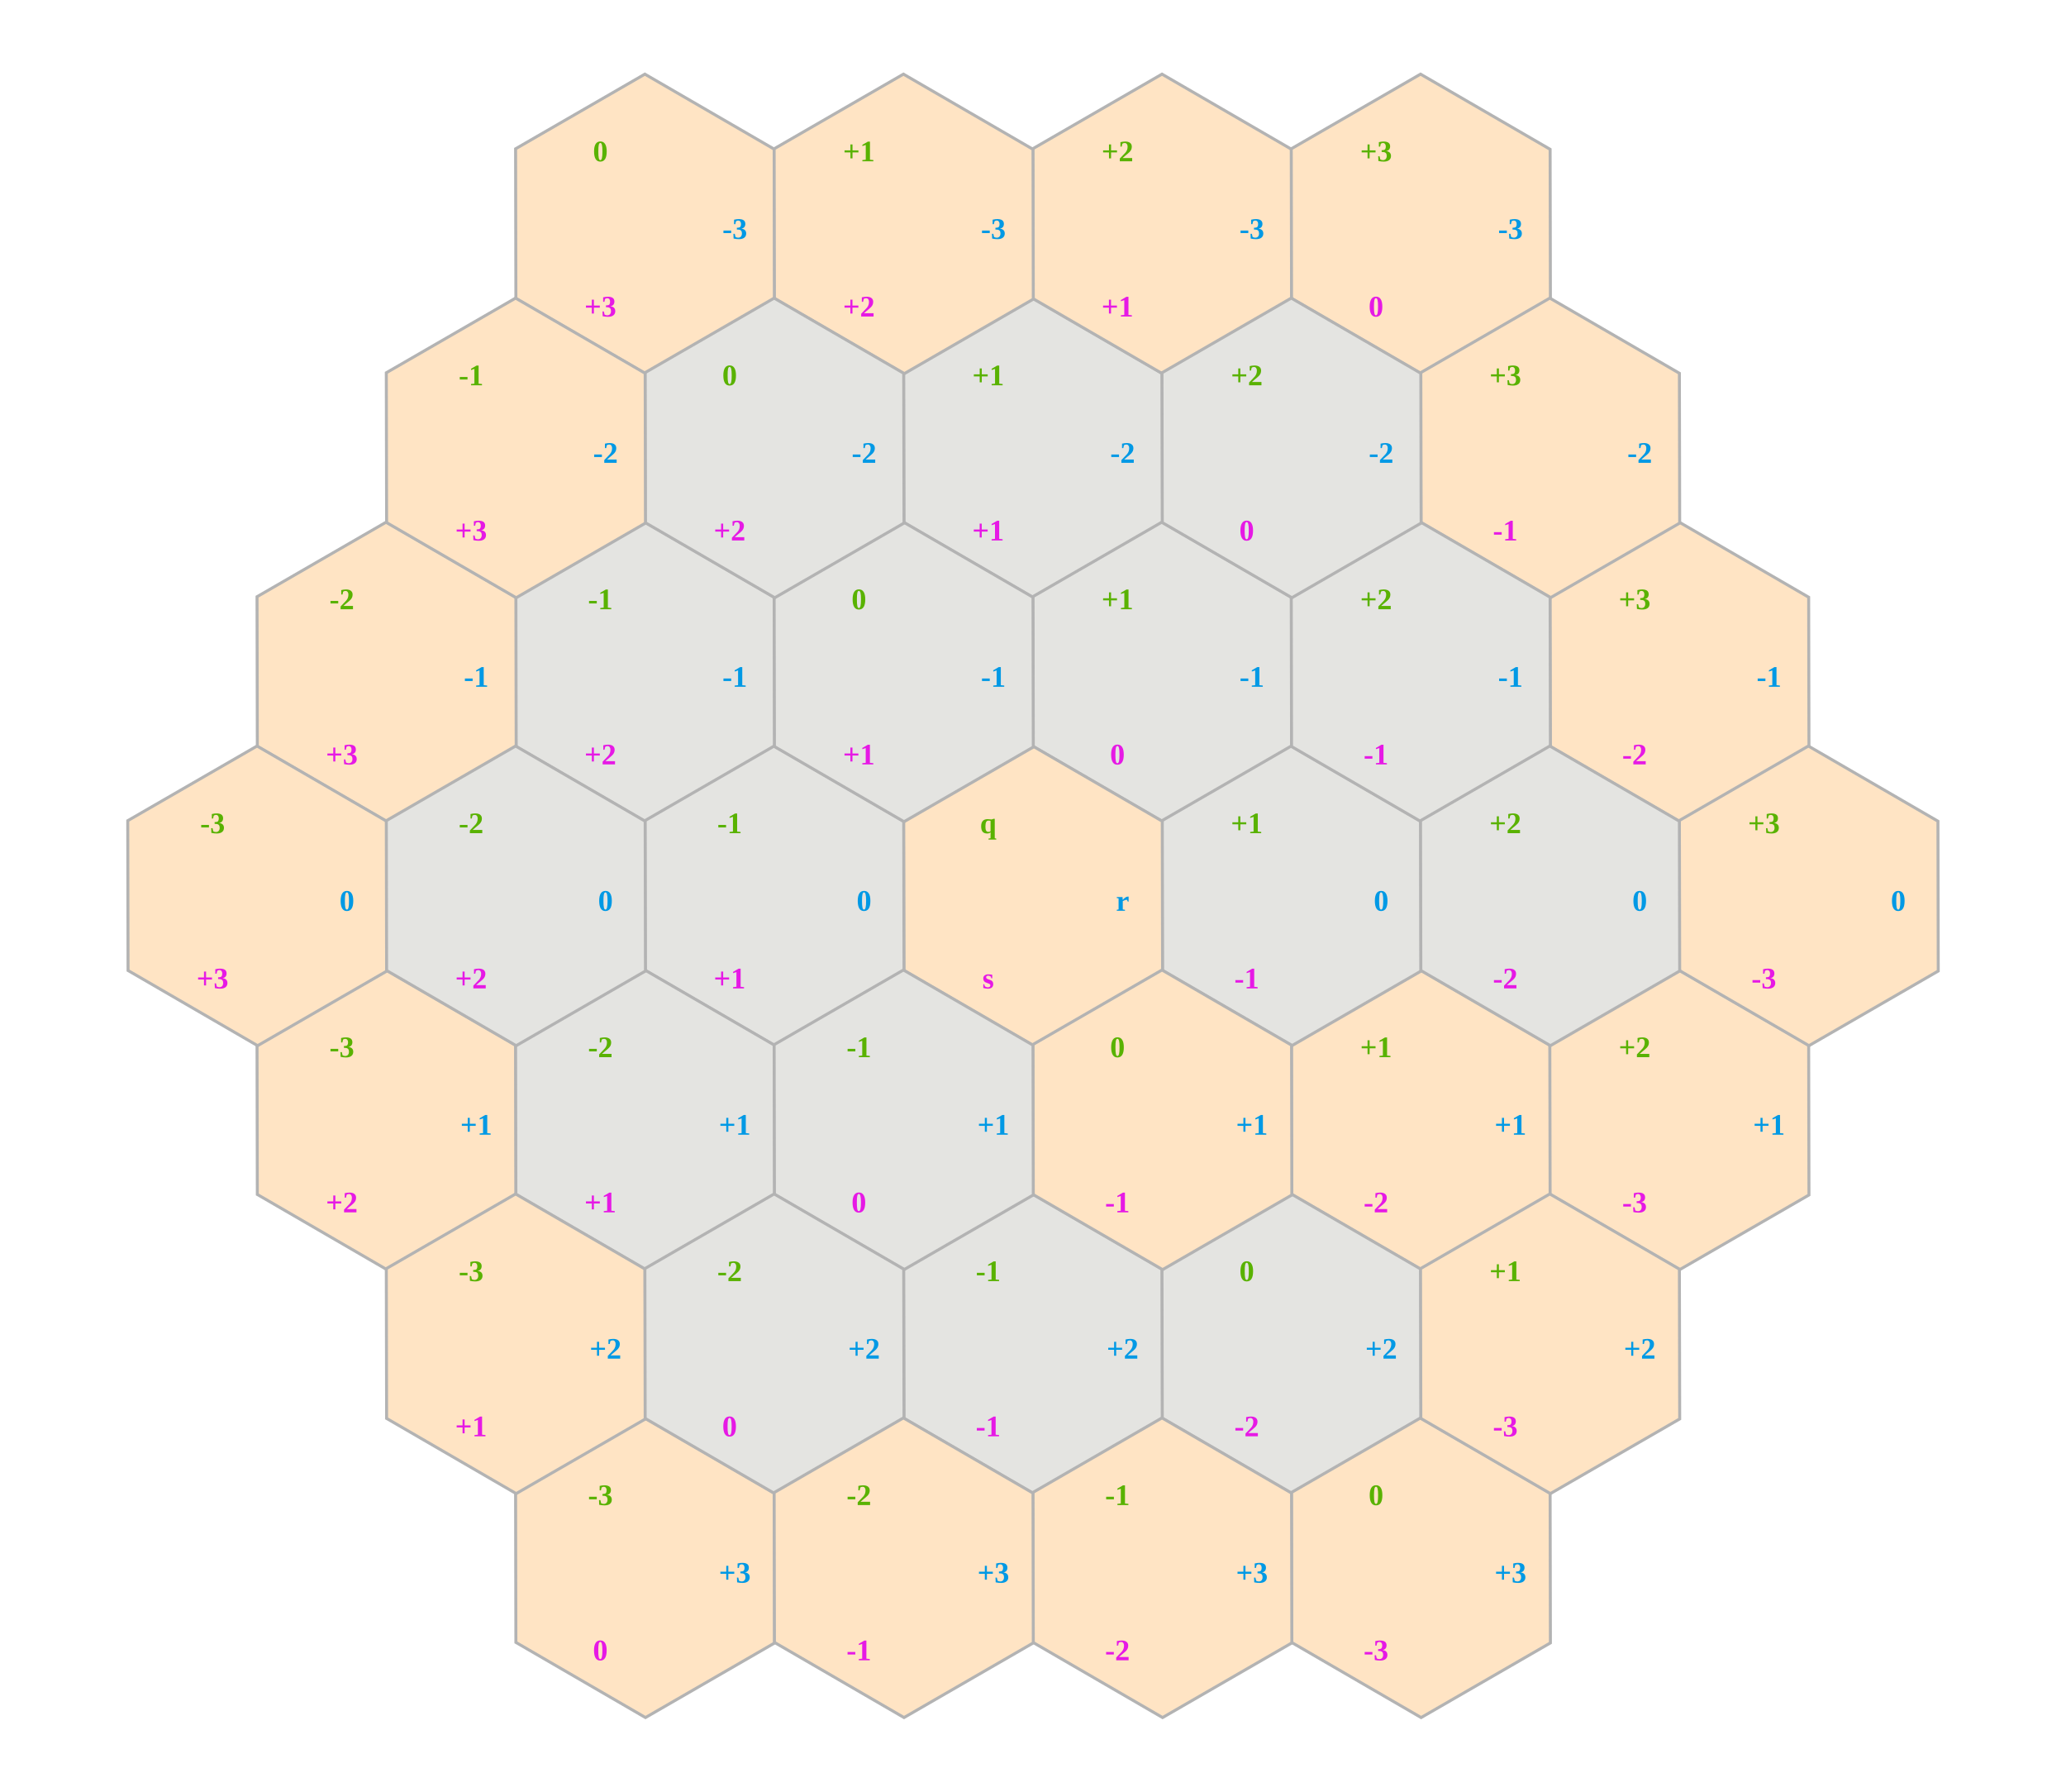
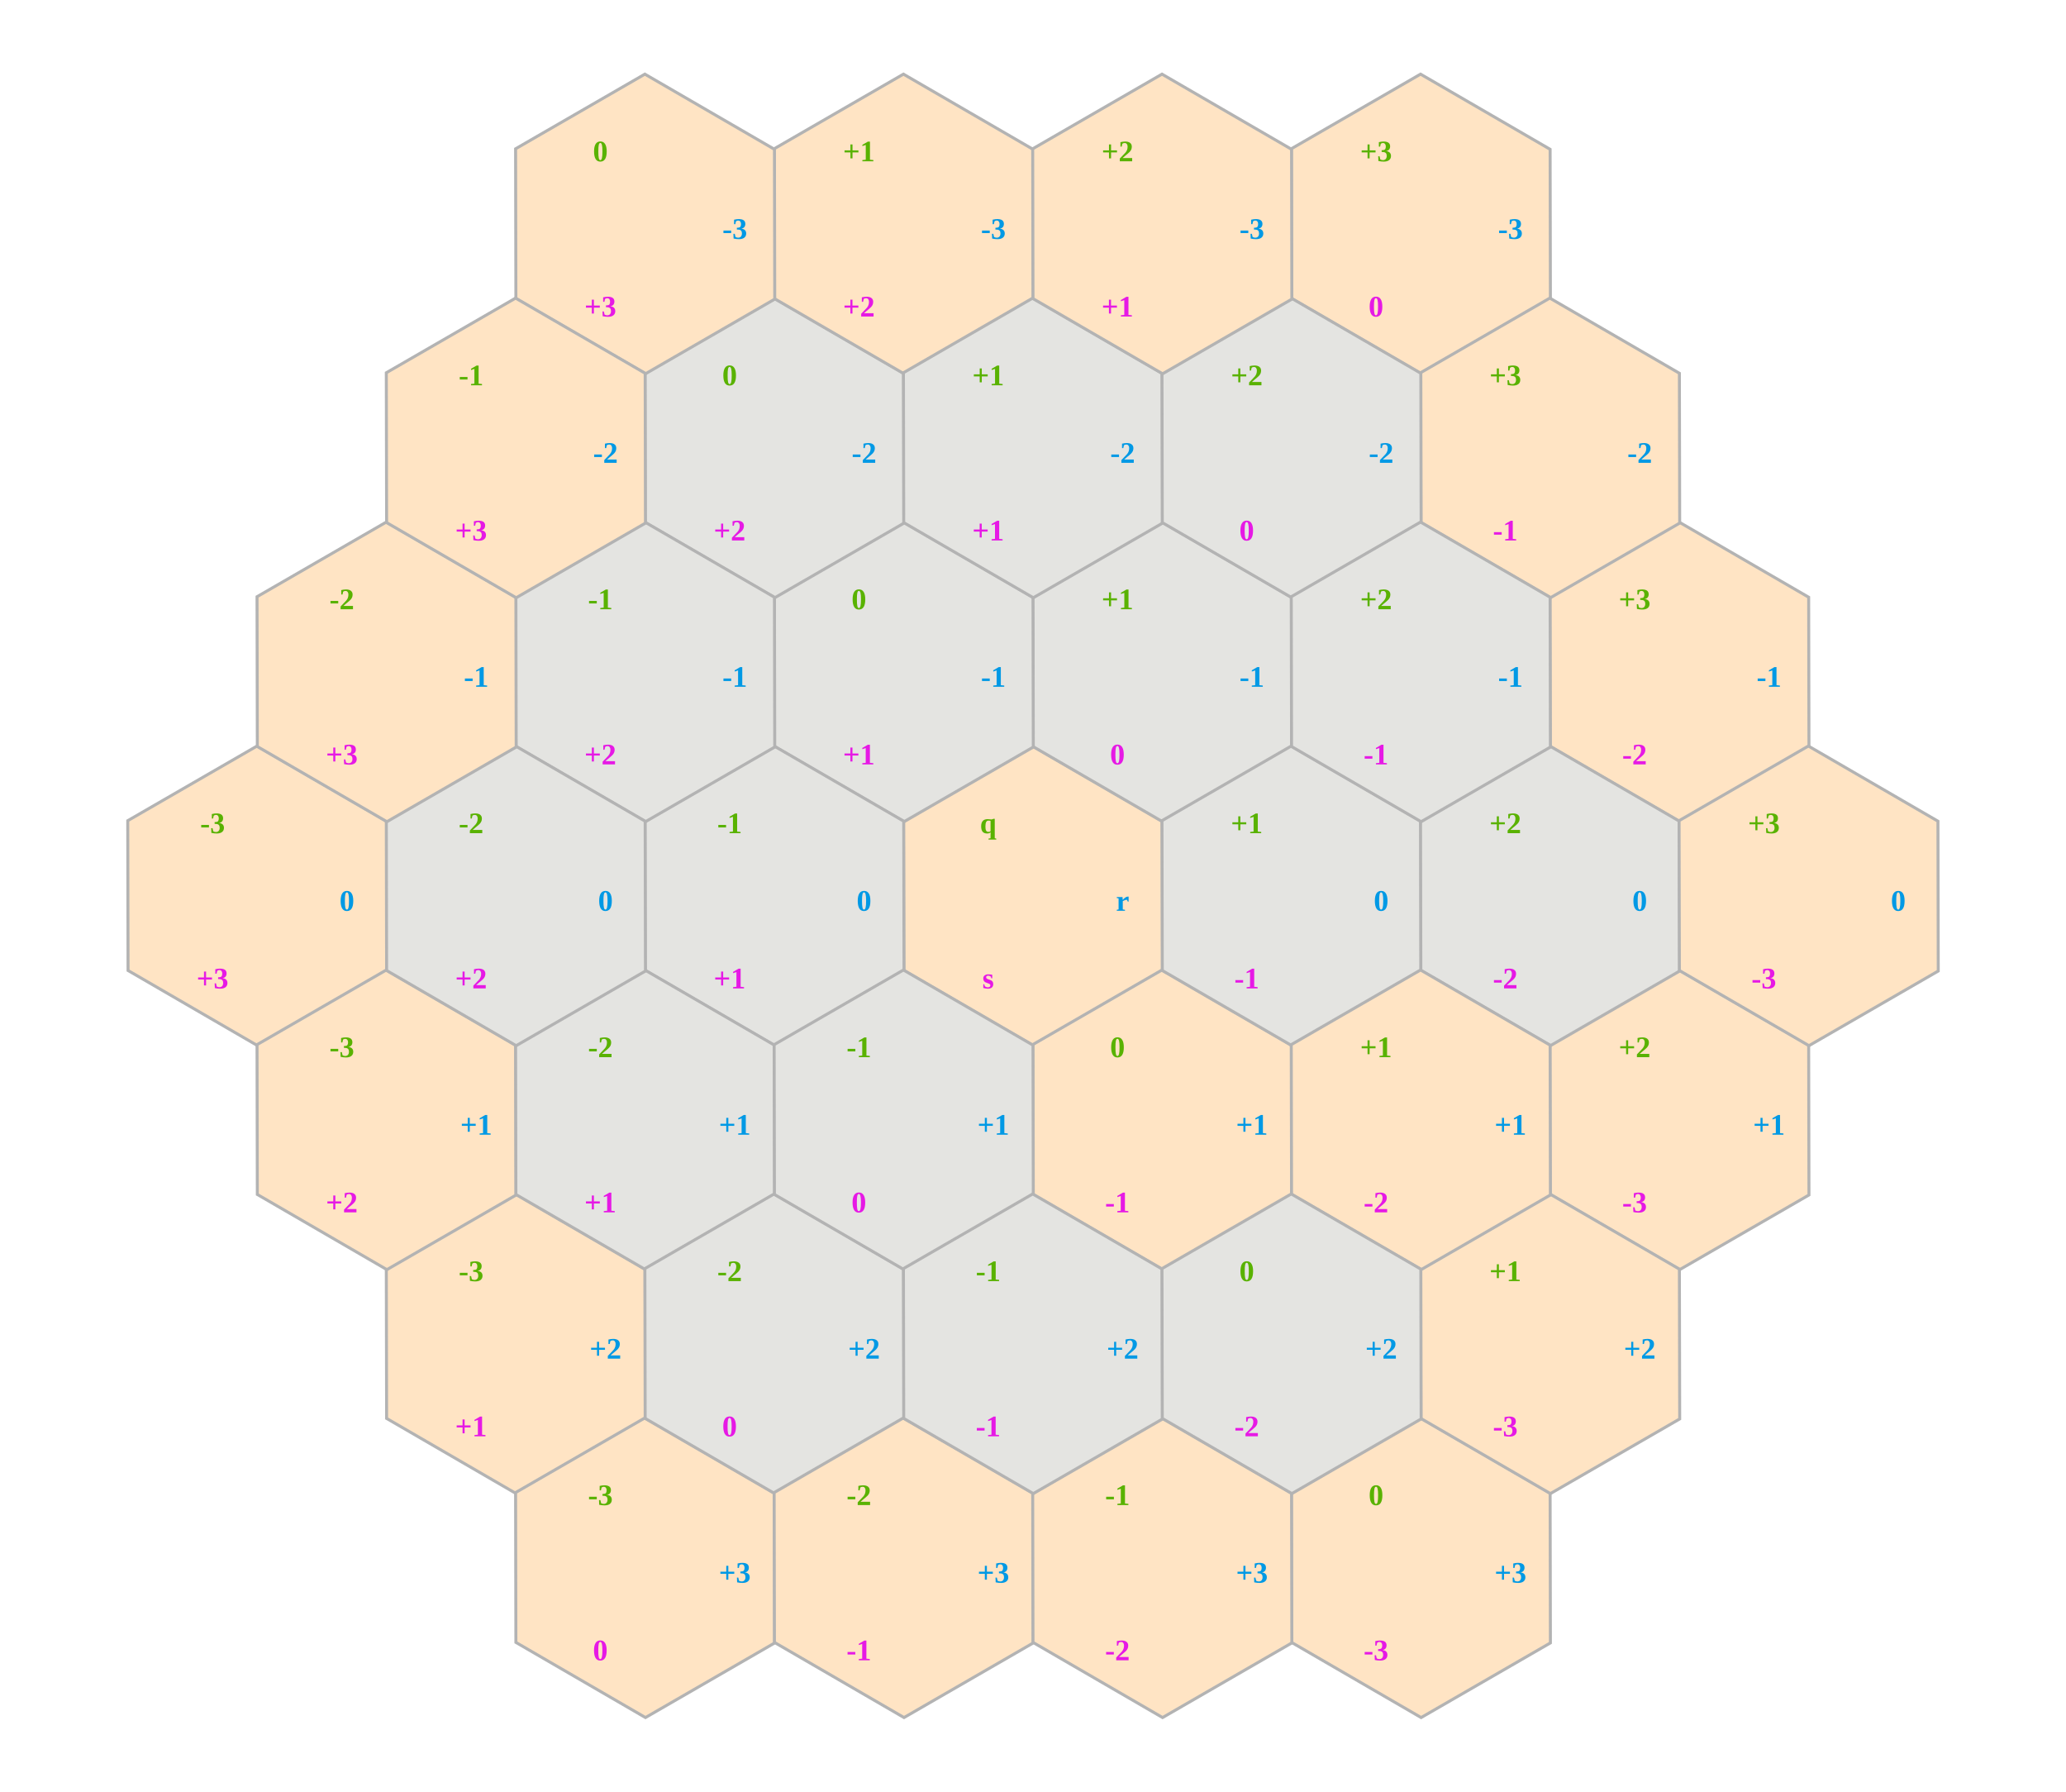
<svg xmlns="http://www.w3.org/2000/svg" version="1.1" viewBox="-692 -600 1384 1200" width="1384" height="1200" preserveAspectRatio="xMidYMin meet">
  <style>
    svg {
        stroke-width: 2px;
        stroke: #b3b3b3ff;
        fill: #e4e4e1ff;
        background-color: #ffffffff;
    }
    text {
        font-weight: bold;
        stroke: none;
        fill: black;
        text-anchor: middle;
        font-size: 20px;
    }
    .q {
        fill: #59b201ff;
    }
    .r {
        fill: #0099e5ff;
    }
    .s {
        fill: #e619e5ff;
    }
    .style-1 {
        fill: #ffe4c4ff;
    }
</style>
-   <g class="style-1" transform="translate(-259.8076,-450),rotate(-30)">
-     <polygon points="100,0 50,-87 -50,-87 -100,-0 -50,87 50,87">
-     </polygon>
-     <text transform="rotate(-90) translate(60, 0) rotate(90) rotate(30) translate(0,10)" class="q">0</text>
-     <text transform="rotate(-90) translate(-30, 52) rotate(90) rotate(30) translate(0,10)" class="r">-3</text>
-     <text transform="rotate(-90) translate(-30, -52) rotate(90) rotate(30) translate(0,10)" class="s">+3</text>
-   </g>
-   <g class="style-1" transform="translate(259.8076,150),rotate(-30)">
-     <polygon points="100,0 50,-87 -50,-87 -100,-0 -50,87 50,87">
-     </polygon>
-     <text transform="rotate(-90) translate(60, 0) rotate(90) rotate(30) translate(0,10)" class="q">+1</text>
-     <text transform="rotate(-90) translate(-30, 52) rotate(90) rotate(30) translate(0,10)" class="r">+1</text>
-     <text transform="rotate(-90) translate(-30, -52) rotate(90) rotate(30) translate(0,10)" class="s">-2</text>
-   </g>
-   <g transform="translate(0,-300),rotate(-30)">
-     <polygon points="100,0 50,-87 -50,-87 -100,-0 -50,87 50,87">
-     </polygon>
-     <text transform="rotate(-90) translate(60, 0) rotate(90) rotate(30) translate(0,10)" class="q">+1</text>
-     <text transform="rotate(-90) translate(-30, 52) rotate(90) rotate(30) translate(0,10)" class="r">-2</text>
-     <text transform="rotate(-90) translate(-30, -52) rotate(90) rotate(30) translate(0,10)" class="s">+1</text>
-   </g>
-   <g transform="translate(86.60254,-150),rotate(-30)">
-     <polygon points="100,0 50,-87 -50,-87 -100,-0 -50,87 50,87">
-     </polygon>
-     <text transform="rotate(-90) translate(60, 0) rotate(90) rotate(30) translate(0,10)" class="q">+1</text>
-     <text transform="rotate(-90) translate(-30, 52) rotate(90) rotate(30) translate(0,10)" class="r">-1</text>
-     <text transform="rotate(-90) translate(-30, -52) rotate(90) rotate(30) translate(0,10)" class="s">0</text>
-   </g>
-   <g transform="translate(173.2051,0),rotate(-30)">
-     <polygon points="100,0 50,-87 -50,-87 -100,-0 -50,87 50,87">
-     </polygon>
-     <text transform="rotate(-90) translate(60, 0) rotate(90) rotate(30) translate(0,10)" class="q">+1</text>
-     <text transform="rotate(-90) translate(-30, 52) rotate(90) rotate(30) translate(0,10)" class="r">0</text>
-     <text transform="rotate(-90) translate(-30, -52) rotate(90) rotate(30) translate(0,10)" class="s">-1</text>
-   </g>
-   <g transform="translate(0,300),rotate(-30)">
-     <polygon points="100,0 50,-87 -50,-87 -100,-0 -50,87 50,87">
-     </polygon>
-     <text transform="rotate(-90) translate(60, 0) rotate(90) rotate(30) translate(0,10)" class="q">-1</text>
-     <text transform="rotate(-90) translate(-30, 52) rotate(90) rotate(30) translate(0,10)" class="r">+2</text>
-     <text transform="rotate(-90) translate(-30, -52) rotate(90) rotate(30) translate(0,10)" class="s">-1</text>
-   </g>
-   <g transform="translate(173.2051,300),rotate(-30)">
-     <polygon points="100,0 50,-87 -50,-87 -100,-0 -50,87 50,87">
-     </polygon>
-     <text transform="rotate(-90) translate(60, 0) rotate(90) rotate(30) translate(0,10)" class="q">0</text>
-     <text transform="rotate(-90) translate(-30, 52) rotate(90) rotate(30) translate(0,10)" class="r">+2</text>
-     <text transform="rotate(-90) translate(-30, -52) rotate(90) rotate(30) translate(0,10)" class="s">-2</text>
-   </g>
-   <g transform="translate(-259.8076,-150),rotate(-30)">
-     <polygon points="100,0 50,-87 -50,-87 -100,-0 -50,87 50,87">
-     </polygon>
-     <text transform="rotate(-90) translate(60, 0) rotate(90) rotate(30) translate(0,10)" class="q">-1</text>
-     <text transform="rotate(-90) translate(-30, 52) rotate(90) rotate(30) translate(0,10)" class="r">-1</text>
-     <text transform="rotate(-90) translate(-30, -52) rotate(90) rotate(30) translate(0,10)" class="s">+2</text>
+   <g class="style-1" transform="translate(259.8076,-450),rotate(-30)">
+     <polygon points="100,0 50,-87 -50,-87 -100,-0 -50,87 50,87">
+     </polygon>
+     <text transform="rotate(-90) translate(60, 0) rotate(90) rotate(30) translate(0,10)" class="q">+3</text>
+     <text transform="rotate(-90) translate(-30, 52) rotate(90) rotate(30) translate(0,10)" class="r">-3</text>
+     <text transform="rotate(-90) translate(-30, -52) rotate(90) rotate(30) translate(0,10)" class="s">0</text>
+   </g>
+   <g class="style-1" transform="translate(-346.4102,300),rotate(-30)">
+     <polygon points="100,0 50,-87 -50,-87 -100,-0 -50,87 50,87">
+     </polygon>
+     <text transform="rotate(-90) translate(60, 0) rotate(90) rotate(30) translate(0,10)" class="q">-3</text>
+     <text transform="rotate(-90) translate(-30, 52) rotate(90) rotate(30) translate(0,10)" class="r">+2</text>
+     <text transform="rotate(-90) translate(-30, -52) rotate(90) rotate(30) translate(0,10)" class="s">+1</text>
  </g>
  <g class="style-1" transform="translate(0,0),rotate(-30)">
    <polygon points="100,0 50,-87 -50,-87 -100,-0 -50,87 50,87">
    </polygon>
    <text transform="rotate(-90) translate(60, 0) rotate(90) rotate(30) translate(0,10)" class="q">q</text>
    <text transform="rotate(-90) translate(-30, 52) rotate(90) rotate(30) translate(0,10)" class="r">r</text>
    <text transform="rotate(-90) translate(-30, -52) rotate(90) rotate(30) translate(0,10)" class="s">s</text>
  </g>
+   <g class="style-1" transform="translate(-519.6152,0),rotate(-30)">
+     <polygon points="100,0 50,-87 -50,-87 -100,-0 -50,87 50,87">
+     </polygon>
+     <text transform="rotate(-90) translate(60, 0) rotate(90) rotate(30) translate(0,10)" class="q">-3</text>
+     <text transform="rotate(-90) translate(-30, 52) rotate(90) rotate(30) translate(0,10)" class="r">0</text>
+     <text transform="rotate(-90) translate(-30, -52) rotate(90) rotate(30) translate(0,10)" class="s">+3</text>
+   </g>
+   <g class="style-1" transform="translate(86.60254,150),rotate(-30)">
+     <polygon points="100,0 50,-87 -50,-87 -100,-0 -50,87 50,87">
+     </polygon>
+     <text transform="rotate(-90) translate(60, 0) rotate(90) rotate(30) translate(0,10)" class="q">0</text>
+     <text transform="rotate(-90) translate(-30, 52) rotate(90) rotate(30) translate(0,10)" class="r">+1</text>
+     <text transform="rotate(-90) translate(-30, -52) rotate(90) rotate(30) translate(0,10)" class="s">-1</text>
+   </g>
+   <g transform="translate(86.60254,-150),rotate(-30)">
+     <polygon points="100,0 50,-87 -50,-87 -100,-0 -50,87 50,87">
+     </polygon>
+     <text transform="rotate(-90) translate(60, 0) rotate(90) rotate(30) translate(0,10)" class="q">+1</text>
+     <text transform="rotate(-90) translate(-30, 52) rotate(90) rotate(30) translate(0,10)" class="r">-1</text>
+     <text transform="rotate(-90) translate(-30, -52) rotate(90) rotate(30) translate(0,10)" class="s">0</text>
+   </g>
+   <g transform="translate(-86.60254,-150),rotate(-30)">
+     <polygon points="100,0 50,-87 -50,-87 -100,-0 -50,87 50,87">
+     </polygon>
+     <text transform="rotate(-90) translate(60, 0) rotate(90) rotate(30) translate(0,10)" class="q">0</text>
+     <text transform="rotate(-90) translate(-30, 52) rotate(90) rotate(30) translate(0,10)" class="r">-1</text>
+     <text transform="rotate(-90) translate(-30, -52) rotate(90) rotate(30) translate(0,10)" class="s">+1</text>
+   </g>
+   <g transform="translate(-173.2051,0),rotate(-30)">
+     <polygon points="100,0 50,-87 -50,-87 -100,-0 -50,87 50,87">
+     </polygon>
+     <text transform="rotate(-90) translate(60, 0) rotate(90) rotate(30) translate(0,10)" class="q">-1</text>
+     <text transform="rotate(-90) translate(-30, 52) rotate(90) rotate(30) translate(0,10)" class="r">0</text>
+     <text transform="rotate(-90) translate(-30, -52) rotate(90) rotate(30) translate(0,10)" class="s">+1</text>
+   </g>
  <g class="style-1" transform="translate(259.8076,450),rotate(-30)">
    <polygon points="100,0 50,-87 -50,-87 -100,-0 -50,87 50,87">
    </polygon>
    <text transform="rotate(-90) translate(60, 0) rotate(90) rotate(30) translate(0,10)" class="q">0</text>
    <text transform="rotate(-90) translate(-30, 52) rotate(90) rotate(30) translate(0,10)" class="r">+3</text>
    <text transform="rotate(-90) translate(-30, -52) rotate(90) rotate(30) translate(0,10)" class="s">-3</text>
  </g>
+   <g transform="translate(-173.2051,-300),rotate(-30)">
+     <polygon points="100,0 50,-87 -50,-87 -100,-0 -50,87 50,87">
+     </polygon>
+     <text transform="rotate(-90) translate(60, 0) rotate(90) rotate(30) translate(0,10)" class="q">0</text>
+     <text transform="rotate(-90) translate(-30, 52) rotate(90) rotate(30) translate(0,10)" class="r">-2</text>
+     <text transform="rotate(-90) translate(-30, -52) rotate(90) rotate(30) translate(0,10)" class="s">+2</text>
+   </g>
+   <g class="style-1" transform="translate(-86.60254,-450),rotate(-30)">
+     <polygon points="100,0 50,-87 -50,-87 -100,-0 -50,87 50,87">
+     </polygon>
+     <text transform="rotate(-90) translate(60, 0) rotate(90) rotate(30) translate(0,10)" class="q">+1</text>
+     <text transform="rotate(-90) translate(-30, 52) rotate(90) rotate(30) translate(0,10)" class="r">-3</text>
+     <text transform="rotate(-90) translate(-30, -52) rotate(90) rotate(30) translate(0,10)" class="s">+2</text>
+   </g>
+   <g class="style-1" transform="translate(433.0127,150),rotate(-30)">
+     <polygon points="100,0 50,-87 -50,-87 -100,-0 -50,87 50,87">
+     </polygon>
+     <text transform="rotate(-90) translate(60, 0) rotate(90) rotate(30) translate(0,10)" class="q">+2</text>
+     <text transform="rotate(-90) translate(-30, 52) rotate(90) rotate(30) translate(0,10)" class="r">+1</text>
+     <text transform="rotate(-90) translate(-30, -52) rotate(90) rotate(30) translate(0,10)" class="s">-3</text>
+   </g>
  <g class="style-1" transform="translate(-433.0127,150),rotate(-30)">
    <polygon points="100,0 50,-87 -50,-87 -100,-0 -50,87 50,87">
    </polygon>
    <text transform="rotate(-90) translate(60, 0) rotate(90) rotate(30) translate(0,10)" class="q">-3</text>
    <text transform="rotate(-90) translate(-30, 52) rotate(90) rotate(30) translate(0,10)" class="r">+1</text>
    <text transform="rotate(-90) translate(-30, -52) rotate(90) rotate(30) translate(0,10)" class="s">+2</text>
  </g>
-   <g class="style-1" transform="translate(433.0127,150),rotate(-30)">
-     <polygon points="100,0 50,-87 -50,-87 -100,-0 -50,87 50,87">
-     </polygon>
-     <text transform="rotate(-90) translate(60, 0) rotate(90) rotate(30) translate(0,10)" class="q">+2</text>
-     <text transform="rotate(-90) translate(-30, 52) rotate(90) rotate(30) translate(0,10)" class="r">+1</text>
-     <text transform="rotate(-90) translate(-30, -52) rotate(90) rotate(30) translate(0,10)" class="s">-3</text>
-   </g>
-   <g transform="translate(-173.2051,0),rotate(-30)">
-     <polygon points="100,0 50,-87 -50,-87 -100,-0 -50,87 50,87">
-     </polygon>
-     <text transform="rotate(-90) translate(60, 0) rotate(90) rotate(30) translate(0,10)" class="q">-1</text>
-     <text transform="rotate(-90) translate(-30, 52) rotate(90) rotate(30) translate(0,10)" class="r">0</text>
-     <text transform="rotate(-90) translate(-30, -52) rotate(90) rotate(30) translate(0,10)" class="s">+1</text>
+   <g transform="translate(173.2051,0),rotate(-30)">
+     <polygon points="100,0 50,-87 -50,-87 -100,-0 -50,87 50,87">
+     </polygon>
+     <text transform="rotate(-90) translate(60, 0) rotate(90) rotate(30) translate(0,10)" class="q">+1</text>
+     <text transform="rotate(-90) translate(-30, 52) rotate(90) rotate(30) translate(0,10)" class="r">0</text>
+     <text transform="rotate(-90) translate(-30, -52) rotate(90) rotate(30) translate(0,10)" class="s">-1</text>
  </g>
  <g transform="translate(-259.8076,150),rotate(-30)">
    <polygon points="100,0 50,-87 -50,-87 -100,-0 -50,87 50,87">
    </polygon>
    <text transform="rotate(-90) translate(60, 0) rotate(90) rotate(30) translate(0,10)" class="q">-2</text>
    <text transform="rotate(-90) translate(-30, 52) rotate(90) rotate(30) translate(0,10)" class="r">+1</text>
    <text transform="rotate(-90) translate(-30, -52) rotate(90) rotate(30) translate(0,10)" class="s">+1</text>
  </g>
-   <g transform="translate(-86.60254,-150),rotate(-30)">
-     <polygon points="100,0 50,-87 -50,-87 -100,-0 -50,87 50,87">
-     </polygon>
-     <text transform="rotate(-90) translate(60, 0) rotate(90) rotate(30) translate(0,10)" class="q">0</text>
-     <text transform="rotate(-90) translate(-30, 52) rotate(90) rotate(30) translate(0,10)" class="r">-1</text>
-     <text transform="rotate(-90) translate(-30, -52) rotate(90) rotate(30) translate(0,10)" class="s">+1</text>
+   <g class="style-1" transform="translate(-259.8076,-450),rotate(-30)">
+     <polygon points="100,0 50,-87 -50,-87 -100,-0 -50,87 50,87">
+     </polygon>
+     <text transform="rotate(-90) translate(60, 0) rotate(90) rotate(30) translate(0,10)" class="q">0</text>
+     <text transform="rotate(-90) translate(-30, 52) rotate(90) rotate(30) translate(0,10)" class="r">-3</text>
+     <text transform="rotate(-90) translate(-30, -52) rotate(90) rotate(30) translate(0,10)" class="s">+3</text>
+   </g>
+   <g transform="translate(0,-300),rotate(-30)">
+     <polygon points="100,0 50,-87 -50,-87 -100,-0 -50,87 50,87">
+     </polygon>
+     <text transform="rotate(-90) translate(60, 0) rotate(90) rotate(30) translate(0,10)" class="q">+1</text>
+     <text transform="rotate(-90) translate(-30, 52) rotate(90) rotate(30) translate(0,10)" class="r">-2</text>
+     <text transform="rotate(-90) translate(-30, -52) rotate(90) rotate(30) translate(0,10)" class="s">+1</text>
+   </g>
+   <g class="style-1" transform="translate(-259.8076,450),rotate(-30)">
+     <polygon points="100,0 50,-87 -50,-87 -100,-0 -50,87 50,87">
+     </polygon>
+     <text transform="rotate(-90) translate(60, 0) rotate(90) rotate(30) translate(0,10)" class="q">-3</text>
+     <text transform="rotate(-90) translate(-30, 52) rotate(90) rotate(30) translate(0,10)" class="r">+3</text>
+     <text transform="rotate(-90) translate(-30, -52) rotate(90) rotate(30) translate(0,10)" class="s">0</text>
+   </g>
+   <g class="style-1" transform="translate(433.0127,-150),rotate(-30)">
+     <polygon points="100,0 50,-87 -50,-87 -100,-0 -50,87 50,87">
+     </polygon>
+     <text transform="rotate(-90) translate(60, 0) rotate(90) rotate(30) translate(0,10)" class="q">+3</text>
+     <text transform="rotate(-90) translate(-30, 52) rotate(90) rotate(30) translate(0,10)" class="r">-1</text>
+     <text transform="rotate(-90) translate(-30, -52) rotate(90) rotate(30) translate(0,10)" class="s">-2</text>
+   </g>
+   <g class="style-1" transform="translate(346.4102,-300),rotate(-30)">
+     <polygon points="100,0 50,-87 -50,-87 -100,-0 -50,87 50,87">
+     </polygon>
+     <text transform="rotate(-90) translate(60, 0) rotate(90) rotate(30) translate(0,10)" class="q">+3</text>
+     <text transform="rotate(-90) translate(-30, 52) rotate(90) rotate(30) translate(0,10)" class="r">-2</text>
+     <text transform="rotate(-90) translate(-30, -52) rotate(90) rotate(30) translate(0,10)" class="s">-1</text>
+   </g>
+   <g transform="translate(346.4102,0),rotate(-30)">
+     <polygon points="100,0 50,-87 -50,-87 -100,-0 -50,87 50,87">
+     </polygon>
+     <text transform="rotate(-90) translate(60, 0) rotate(90) rotate(30) translate(0,10)" class="q">+2</text>
+     <text transform="rotate(-90) translate(-30, 52) rotate(90) rotate(30) translate(0,10)" class="r">0</text>
+     <text transform="rotate(-90) translate(-30, -52) rotate(90) rotate(30) translate(0,10)" class="s">-2</text>
+   </g>
+   <g transform="translate(-173.2051,300),rotate(-30)">
+     <polygon points="100,0 50,-87 -50,-87 -100,-0 -50,87 50,87">
+     </polygon>
+     <text transform="rotate(-90) translate(60, 0) rotate(90) rotate(30) translate(0,10)" class="q">-2</text>
+     <text transform="rotate(-90) translate(-30, 52) rotate(90) rotate(30) translate(0,10)" class="r">+2</text>
+     <text transform="rotate(-90) translate(-30, -52) rotate(90) rotate(30) translate(0,10)" class="s">0</text>
+   </g>
+   <g transform="translate(-259.8076,-150),rotate(-30)">
+     <polygon points="100,0 50,-87 -50,-87 -100,-0 -50,87 50,87">
+     </polygon>
+     <text transform="rotate(-90) translate(60, 0) rotate(90) rotate(30) translate(0,10)" class="q">-1</text>
+     <text transform="rotate(-90) translate(-30, 52) rotate(90) rotate(30) translate(0,10)" class="r">-1</text>
+     <text transform="rotate(-90) translate(-30, -52) rotate(90) rotate(30) translate(0,10)" class="s">+2</text>
+   </g>
+   <g transform="translate(173.2051,-300),rotate(-30)">
+     <polygon points="100,0 50,-87 -50,-87 -100,-0 -50,87 50,87">
+     </polygon>
+     <text transform="rotate(-90) translate(60, 0) rotate(90) rotate(30) translate(0,10)" class="q">+2</text>
+     <text transform="rotate(-90) translate(-30, 52) rotate(90) rotate(30) translate(0,10)" class="r">-2</text>
+     <text transform="rotate(-90) translate(-30, -52) rotate(90) rotate(30) translate(0,10)" class="s">0</text>
+   </g>
+   <g transform="translate(259.8076,-150),rotate(-30)">
+     <polygon points="100,0 50,-87 -50,-87 -100,-0 -50,87 50,87">
+     </polygon>
+     <text transform="rotate(-90) translate(60, 0) rotate(90) rotate(30) translate(0,10)" class="q">+2</text>
+     <text transform="rotate(-90) translate(-30, 52) rotate(90) rotate(30) translate(0,10)" class="r">-1</text>
+     <text transform="rotate(-90) translate(-30, -52) rotate(90) rotate(30) translate(0,10)" class="s">-1</text>
+   </g>
+   <g class="style-1" transform="translate(-86.60254,450),rotate(-30)">
+     <polygon points="100,0 50,-87 -50,-87 -100,-0 -50,87 50,87">
+     </polygon>
+     <text transform="rotate(-90) translate(60, 0) rotate(90) rotate(30) translate(0,10)" class="q">-2</text>
+     <text transform="rotate(-90) translate(-30, 52) rotate(90) rotate(30) translate(0,10)" class="r">+3</text>
+     <text transform="rotate(-90) translate(-30, -52) rotate(90) rotate(30) translate(0,10)" class="s">-1</text>
+   </g>
+   <g transform="translate(-86.60254,150),rotate(-30)">
+     <polygon points="100,0 50,-87 -50,-87 -100,-0 -50,87 50,87">
+     </polygon>
+     <text transform="rotate(-90) translate(60, 0) rotate(90) rotate(30) translate(0,10)" class="q">-1</text>
+     <text transform="rotate(-90) translate(-30, 52) rotate(90) rotate(30) translate(0,10)" class="r">+1</text>
+     <text transform="rotate(-90) translate(-30, -52) rotate(90) rotate(30) translate(0,10)" class="s">0</text>
+   </g>
+   <g class="style-1" transform="translate(346.4102,300),rotate(-30)">
+     <polygon points="100,0 50,-87 -50,-87 -100,-0 -50,87 50,87">
+     </polygon>
+     <text transform="rotate(-90) translate(60, 0) rotate(90) rotate(30) translate(0,10)" class="q">+1</text>
+     <text transform="rotate(-90) translate(-30, 52) rotate(90) rotate(30) translate(0,10)" class="r">+2</text>
+     <text transform="rotate(-90) translate(-30, -52) rotate(90) rotate(30) translate(0,10)" class="s">-3</text>
+   </g>
+   <g class="style-1" transform="translate(86.60254,450),rotate(-30)">
+     <polygon points="100,0 50,-87 -50,-87 -100,-0 -50,87 50,87">
+     </polygon>
+     <text transform="rotate(-90) translate(60, 0) rotate(90) rotate(30) translate(0,10)" class="q">-1</text>
+     <text transform="rotate(-90) translate(-30, 52) rotate(90) rotate(30) translate(0,10)" class="r">+3</text>
+     <text transform="rotate(-90) translate(-30, -52) rotate(90) rotate(30) translate(0,10)" class="s">-2</text>
  </g>
  <g class="style-1" transform="translate(86.60254,-450),rotate(-30)">
    <polygon points="100,0 50,-87 -50,-87 -100,-0 -50,87 50,87">
    </polygon>
    <text transform="rotate(-90) translate(60, 0) rotate(90) rotate(30) translate(0,10)" class="q">+2</text>
    <text transform="rotate(-90) translate(-30, 52) rotate(90) rotate(30) translate(0,10)" class="r">-3</text>
    <text transform="rotate(-90) translate(-30, -52) rotate(90) rotate(30) translate(0,10)" class="s">+1</text>
  </g>
-   <g class="style-1" transform="translate(-259.8076,450),rotate(-30)">
-     <polygon points="100,0 50,-87 -50,-87 -100,-0 -50,87 50,87">
-     </polygon>
-     <text transform="rotate(-90) translate(60, 0) rotate(90) rotate(30) translate(0,10)" class="q">-3</text>
-     <text transform="rotate(-90) translate(-30, 52) rotate(90) rotate(30) translate(0,10)" class="r">+3</text>
-     <text transform="rotate(-90) translate(-30, -52) rotate(90) rotate(30) translate(0,10)" class="s">0</text>
-   </g>
-   <g class="style-1" transform="translate(433.0127,-150),rotate(-30)">
-     <polygon points="100,0 50,-87 -50,-87 -100,-0 -50,87 50,87">
-     </polygon>
-     <text transform="rotate(-90) translate(60, 0) rotate(90) rotate(30) translate(0,10)" class="q">+3</text>
-     <text transform="rotate(-90) translate(-30, 52) rotate(90) rotate(30) translate(0,10)" class="r">-1</text>
-     <text transform="rotate(-90) translate(-30, -52) rotate(90) rotate(30) translate(0,10)" class="s">-2</text>
-   </g>
-   <g class="style-1" transform="translate(259.8076,-450),rotate(-30)">
-     <polygon points="100,0 50,-87 -50,-87 -100,-0 -50,87 50,87">
-     </polygon>
-     <text transform="rotate(-90) translate(60, 0) rotate(90) rotate(30) translate(0,10)" class="q">+3</text>
-     <text transform="rotate(-90) translate(-30, 52) rotate(90) rotate(30) translate(0,10)" class="r">-3</text>
-     <text transform="rotate(-90) translate(-30, -52) rotate(90) rotate(30) translate(0,10)" class="s">0</text>
-   </g>
-   <g class="style-1" transform="translate(346.4102,-300),rotate(-30)">
-     <polygon points="100,0 50,-87 -50,-87 -100,-0 -50,87 50,87">
-     </polygon>
-     <text transform="rotate(-90) translate(60, 0) rotate(90) rotate(30) translate(0,10)" class="q">+3</text>
-     <text transform="rotate(-90) translate(-30, 52) rotate(90) rotate(30) translate(0,10)" class="r">-2</text>
-     <text transform="rotate(-90) translate(-30, -52) rotate(90) rotate(30) translate(0,10)" class="s">-1</text>
-   </g>
-   <g class="style-1" transform="translate(-86.60254,-450),rotate(-30)">
-     <polygon points="100,0 50,-87 -50,-87 -100,-0 -50,87 50,87">
-     </polygon>
-     <text transform="rotate(-90) translate(60, 0) rotate(90) rotate(30) translate(0,10)" class="q">+1</text>
-     <text transform="rotate(-90) translate(-30, 52) rotate(90) rotate(30) translate(0,10)" class="r">-3</text>
-     <text transform="rotate(-90) translate(-30, -52) rotate(90) rotate(30) translate(0,10)" class="s">+2</text>
-   </g>
-   <g transform="translate(-173.2051,-300),rotate(-30)">
-     <polygon points="100,0 50,-87 -50,-87 -100,-0 -50,87 50,87">
-     </polygon>
-     <text transform="rotate(-90) translate(60, 0) rotate(90) rotate(30) translate(0,10)" class="q">0</text>
-     <text transform="rotate(-90) translate(-30, 52) rotate(90) rotate(30) translate(0,10)" class="r">-2</text>
+   <g class="style-1" transform="translate(519.6152,0),rotate(-30)">
+     <polygon points="100,0 50,-87 -50,-87 -100,-0 -50,87 50,87">
+     </polygon>
+     <text transform="rotate(-90) translate(60, 0) rotate(90) rotate(30) translate(0,10)" class="q">+3</text>
+     <text transform="rotate(-90) translate(-30, 52) rotate(90) rotate(30) translate(0,10)" class="r">0</text>
+     <text transform="rotate(-90) translate(-30, -52) rotate(90) rotate(30) translate(0,10)" class="s">-3</text>
+   </g>
+   <g transform="translate(-346.4102,0),rotate(-30)">
+     <polygon points="100,0 50,-87 -50,-87 -100,-0 -50,87 50,87">
+     </polygon>
+     <text transform="rotate(-90) translate(60, 0) rotate(90) rotate(30) translate(0,10)" class="q">-2</text>
+     <text transform="rotate(-90) translate(-30, 52) rotate(90) rotate(30) translate(0,10)" class="r">0</text>
    <text transform="rotate(-90) translate(-30, -52) rotate(90) rotate(30) translate(0,10)" class="s">+2</text>
  </g>
  <g class="style-1" transform="translate(-433.0127,-150),rotate(-30)">
    <polygon points="100,0 50,-87 -50,-87 -100,-0 -50,87 50,87">
    </polygon>
    <text transform="rotate(-90) translate(60, 0) rotate(90) rotate(30) translate(0,10)" class="q">-2</text>
    <text transform="rotate(-90) translate(-30, 52) rotate(90) rotate(30) translate(0,10)" class="r">-1</text>
    <text transform="rotate(-90) translate(-30, -52) rotate(90) rotate(30) translate(0,10)" class="s">+3</text>
  </g>
-   <g transform="translate(259.8076,-150),rotate(-30)">
-     <polygon points="100,0 50,-87 -50,-87 -100,-0 -50,87 50,87">
-     </polygon>
-     <text transform="rotate(-90) translate(60, 0) rotate(90) rotate(30) translate(0,10)" class="q">+2</text>
-     <text transform="rotate(-90) translate(-30, 52) rotate(90) rotate(30) translate(0,10)" class="r">-1</text>
-     <text transform="rotate(-90) translate(-30, -52) rotate(90) rotate(30) translate(0,10)" class="s">-1</text>
-   </g>
-   <g class="style-1" transform="translate(-519.6152,0),rotate(-30)">
-     <polygon points="100,0 50,-87 -50,-87 -100,-0 -50,87 50,87">
-     </polygon>
-     <text transform="rotate(-90) translate(60, 0) rotate(90) rotate(30) translate(0,10)" class="q">-3</text>
-     <text transform="rotate(-90) translate(-30, 52) rotate(90) rotate(30) translate(0,10)" class="r">0</text>
-     <text transform="rotate(-90) translate(-30, -52) rotate(90) rotate(30) translate(0,10)" class="s">+3</text>
-   </g>
-   <g class="style-1" transform="translate(346.4102,300),rotate(-30)">
-     <polygon points="100,0 50,-87 -50,-87 -100,-0 -50,87 50,87">
-     </polygon>
-     <text transform="rotate(-90) translate(60, 0) rotate(90) rotate(30) translate(0,10)" class="q">+1</text>
-     <text transform="rotate(-90) translate(-30, 52) rotate(90) rotate(30) translate(0,10)" class="r">+2</text>
-     <text transform="rotate(-90) translate(-30, -52) rotate(90) rotate(30) translate(0,10)" class="s">-3</text>
-   </g>
-   <g class="style-1" transform="translate(86.60254,450),rotate(-30)">
-     <polygon points="100,0 50,-87 -50,-87 -100,-0 -50,87 50,87">
-     </polygon>
-     <text transform="rotate(-90) translate(60, 0) rotate(90) rotate(30) translate(0,10)" class="q">-1</text>
-     <text transform="rotate(-90) translate(-30, 52) rotate(90) rotate(30) translate(0,10)" class="r">+3</text>
-     <text transform="rotate(-90) translate(-30, -52) rotate(90) rotate(30) translate(0,10)" class="s">-2</text>
-   </g>
-   <g class="style-1" transform="translate(86.60254,150),rotate(-30)">
-     <polygon points="100,0 50,-87 -50,-87 -100,-0 -50,87 50,87">
-     </polygon>
-     <text transform="rotate(-90) translate(60, 0) rotate(90) rotate(30) translate(0,10)" class="q">0</text>
-     <text transform="rotate(-90) translate(-30, 52) rotate(90) rotate(30) translate(0,10)" class="r">+1</text>
-     <text transform="rotate(-90) translate(-30, -52) rotate(90) rotate(30) translate(0,10)" class="s">-1</text>
-   </g>
-   <g transform="translate(-86.60254,150),rotate(-30)">
-     <polygon points="100,0 50,-87 -50,-87 -100,-0 -50,87 50,87">
-     </polygon>
-     <text transform="rotate(-90) translate(60, 0) rotate(90) rotate(30) translate(0,10)" class="q">-1</text>
-     <text transform="rotate(-90) translate(-30, 52) rotate(90) rotate(30) translate(0,10)" class="r">+1</text>
-     <text transform="rotate(-90) translate(-30, -52) rotate(90) rotate(30) translate(0,10)" class="s">0</text>
-   </g>
-   <g transform="translate(173.2051,-300),rotate(-30)">
-     <polygon points="100,0 50,-87 -50,-87 -100,-0 -50,87 50,87">
-     </polygon>
-     <text transform="rotate(-90) translate(60, 0) rotate(90) rotate(30) translate(0,10)" class="q">+2</text>
-     <text transform="rotate(-90) translate(-30, 52) rotate(90) rotate(30) translate(0,10)" class="r">-2</text>
-     <text transform="rotate(-90) translate(-30, -52) rotate(90) rotate(30) translate(0,10)" class="s">0</text>
-   </g>
-   <g class="style-1" transform="translate(-346.4102,300),rotate(-30)">
-     <polygon points="100,0 50,-87 -50,-87 -100,-0 -50,87 50,87">
-     </polygon>
-     <text transform="rotate(-90) translate(60, 0) rotate(90) rotate(30) translate(0,10)" class="q">-3</text>
-     <text transform="rotate(-90) translate(-30, 52) rotate(90) rotate(30) translate(0,10)" class="r">+2</text>
-     <text transform="rotate(-90) translate(-30, -52) rotate(90) rotate(30) translate(0,10)" class="s">+1</text>
-   </g>
-   <g class="style-1" transform="translate(519.6152,0),rotate(-30)">
-     <polygon points="100,0 50,-87 -50,-87 -100,-0 -50,87 50,87">
-     </polygon>
-     <text transform="rotate(-90) translate(60, 0) rotate(90) rotate(30) translate(0,10)" class="q">+3</text>
-     <text transform="rotate(-90) translate(-30, 52) rotate(90) rotate(30) translate(0,10)" class="r">0</text>
-     <text transform="rotate(-90) translate(-30, -52) rotate(90) rotate(30) translate(0,10)" class="s">-3</text>
-   </g>
-   <g transform="translate(-346.4102,0),rotate(-30)">
-     <polygon points="100,0 50,-87 -50,-87 -100,-0 -50,87 50,87">
-     </polygon>
-     <text transform="rotate(-90) translate(60, 0) rotate(90) rotate(30) translate(0,10)" class="q">-2</text>
-     <text transform="rotate(-90) translate(-30, 52) rotate(90) rotate(30) translate(0,10)" class="r">0</text>
-     <text transform="rotate(-90) translate(-30, -52) rotate(90) rotate(30) translate(0,10)" class="s">+2</text>
-   </g>
-   <g transform="translate(-173.2051,300),rotate(-30)">
-     <polygon points="100,0 50,-87 -50,-87 -100,-0 -50,87 50,87">
-     </polygon>
-     <text transform="rotate(-90) translate(60, 0) rotate(90) rotate(30) translate(0,10)" class="q">-2</text>
-     <text transform="rotate(-90) translate(-30, 52) rotate(90) rotate(30) translate(0,10)" class="r">+2</text>
-     <text transform="rotate(-90) translate(-30, -52) rotate(90) rotate(30) translate(0,10)" class="s">0</text>
-   </g>
-   <g class="style-1" transform="translate(-86.60254,450),rotate(-30)">
-     <polygon points="100,0 50,-87 -50,-87 -100,-0 -50,87 50,87">
-     </polygon>
-     <text transform="rotate(-90) translate(60, 0) rotate(90) rotate(30) translate(0,10)" class="q">-2</text>
-     <text transform="rotate(-90) translate(-30, 52) rotate(90) rotate(30) translate(0,10)" class="r">+3</text>
-     <text transform="rotate(-90) translate(-30, -52) rotate(90) rotate(30) translate(0,10)" class="s">-1</text>
-   </g>
-   <g transform="translate(346.4102,0),rotate(-30)">
-     <polygon points="100,0 50,-87 -50,-87 -100,-0 -50,87 50,87">
-     </polygon>
-     <text transform="rotate(-90) translate(60, 0) rotate(90) rotate(30) translate(0,10)" class="q">+2</text>
-     <text transform="rotate(-90) translate(-30, 52) rotate(90) rotate(30) translate(0,10)" class="r">0</text>
-     <text transform="rotate(-90) translate(-30, -52) rotate(90) rotate(30) translate(0,10)" class="s">-2</text>
+   <g class="style-1" transform="translate(259.8076,150),rotate(-30)">
+     <polygon points="100,0 50,-87 -50,-87 -100,-0 -50,87 50,87">
+     </polygon>
+     <text transform="rotate(-90) translate(60, 0) rotate(90) rotate(30) translate(0,10)" class="q">+1</text>
+     <text transform="rotate(-90) translate(-30, 52) rotate(90) rotate(30) translate(0,10)" class="r">+1</text>
+     <text transform="rotate(-90) translate(-30, -52) rotate(90) rotate(30) translate(0,10)" class="s">-2</text>
+   </g>
+   <g transform="translate(0,300),rotate(-30)">
+     <polygon points="100,0 50,-87 -50,-87 -100,-0 -50,87 50,87">
+     </polygon>
+     <text transform="rotate(-90) translate(60, 0) rotate(90) rotate(30) translate(0,10)" class="q">-1</text>
+     <text transform="rotate(-90) translate(-30, 52) rotate(90) rotate(30) translate(0,10)" class="r">+2</text>
+     <text transform="rotate(-90) translate(-30, -52) rotate(90) rotate(30) translate(0,10)" class="s">-1</text>
  </g>
  <g class="style-1" transform="translate(-346.4102,-300),rotate(-30)">
    <polygon points="100,0 50,-87 -50,-87 -100,-0 -50,87 50,87">
    </polygon>
    <text transform="rotate(-90) translate(60, 0) rotate(90) rotate(30) translate(0,10)" class="q">-1</text>
    <text transform="rotate(-90) translate(-30, 52) rotate(90) rotate(30) translate(0,10)" class="r">-2</text>
    <text transform="rotate(-90) translate(-30, -52) rotate(90) rotate(30) translate(0,10)" class="s">+3</text>
  </g>
+   <g transform="translate(173.2051,300),rotate(-30)">
+     <polygon points="100,0 50,-87 -50,-87 -100,-0 -50,87 50,87">
+     </polygon>
+     <text transform="rotate(-90) translate(60, 0) rotate(90) rotate(30) translate(0,10)" class="q">0</text>
+     <text transform="rotate(-90) translate(-30, 52) rotate(90) rotate(30) translate(0,10)" class="r">+2</text>
+     <text transform="rotate(-90) translate(-30, -52) rotate(90) rotate(30) translate(0,10)" class="s">-2</text>
+   </g>
</svg>
